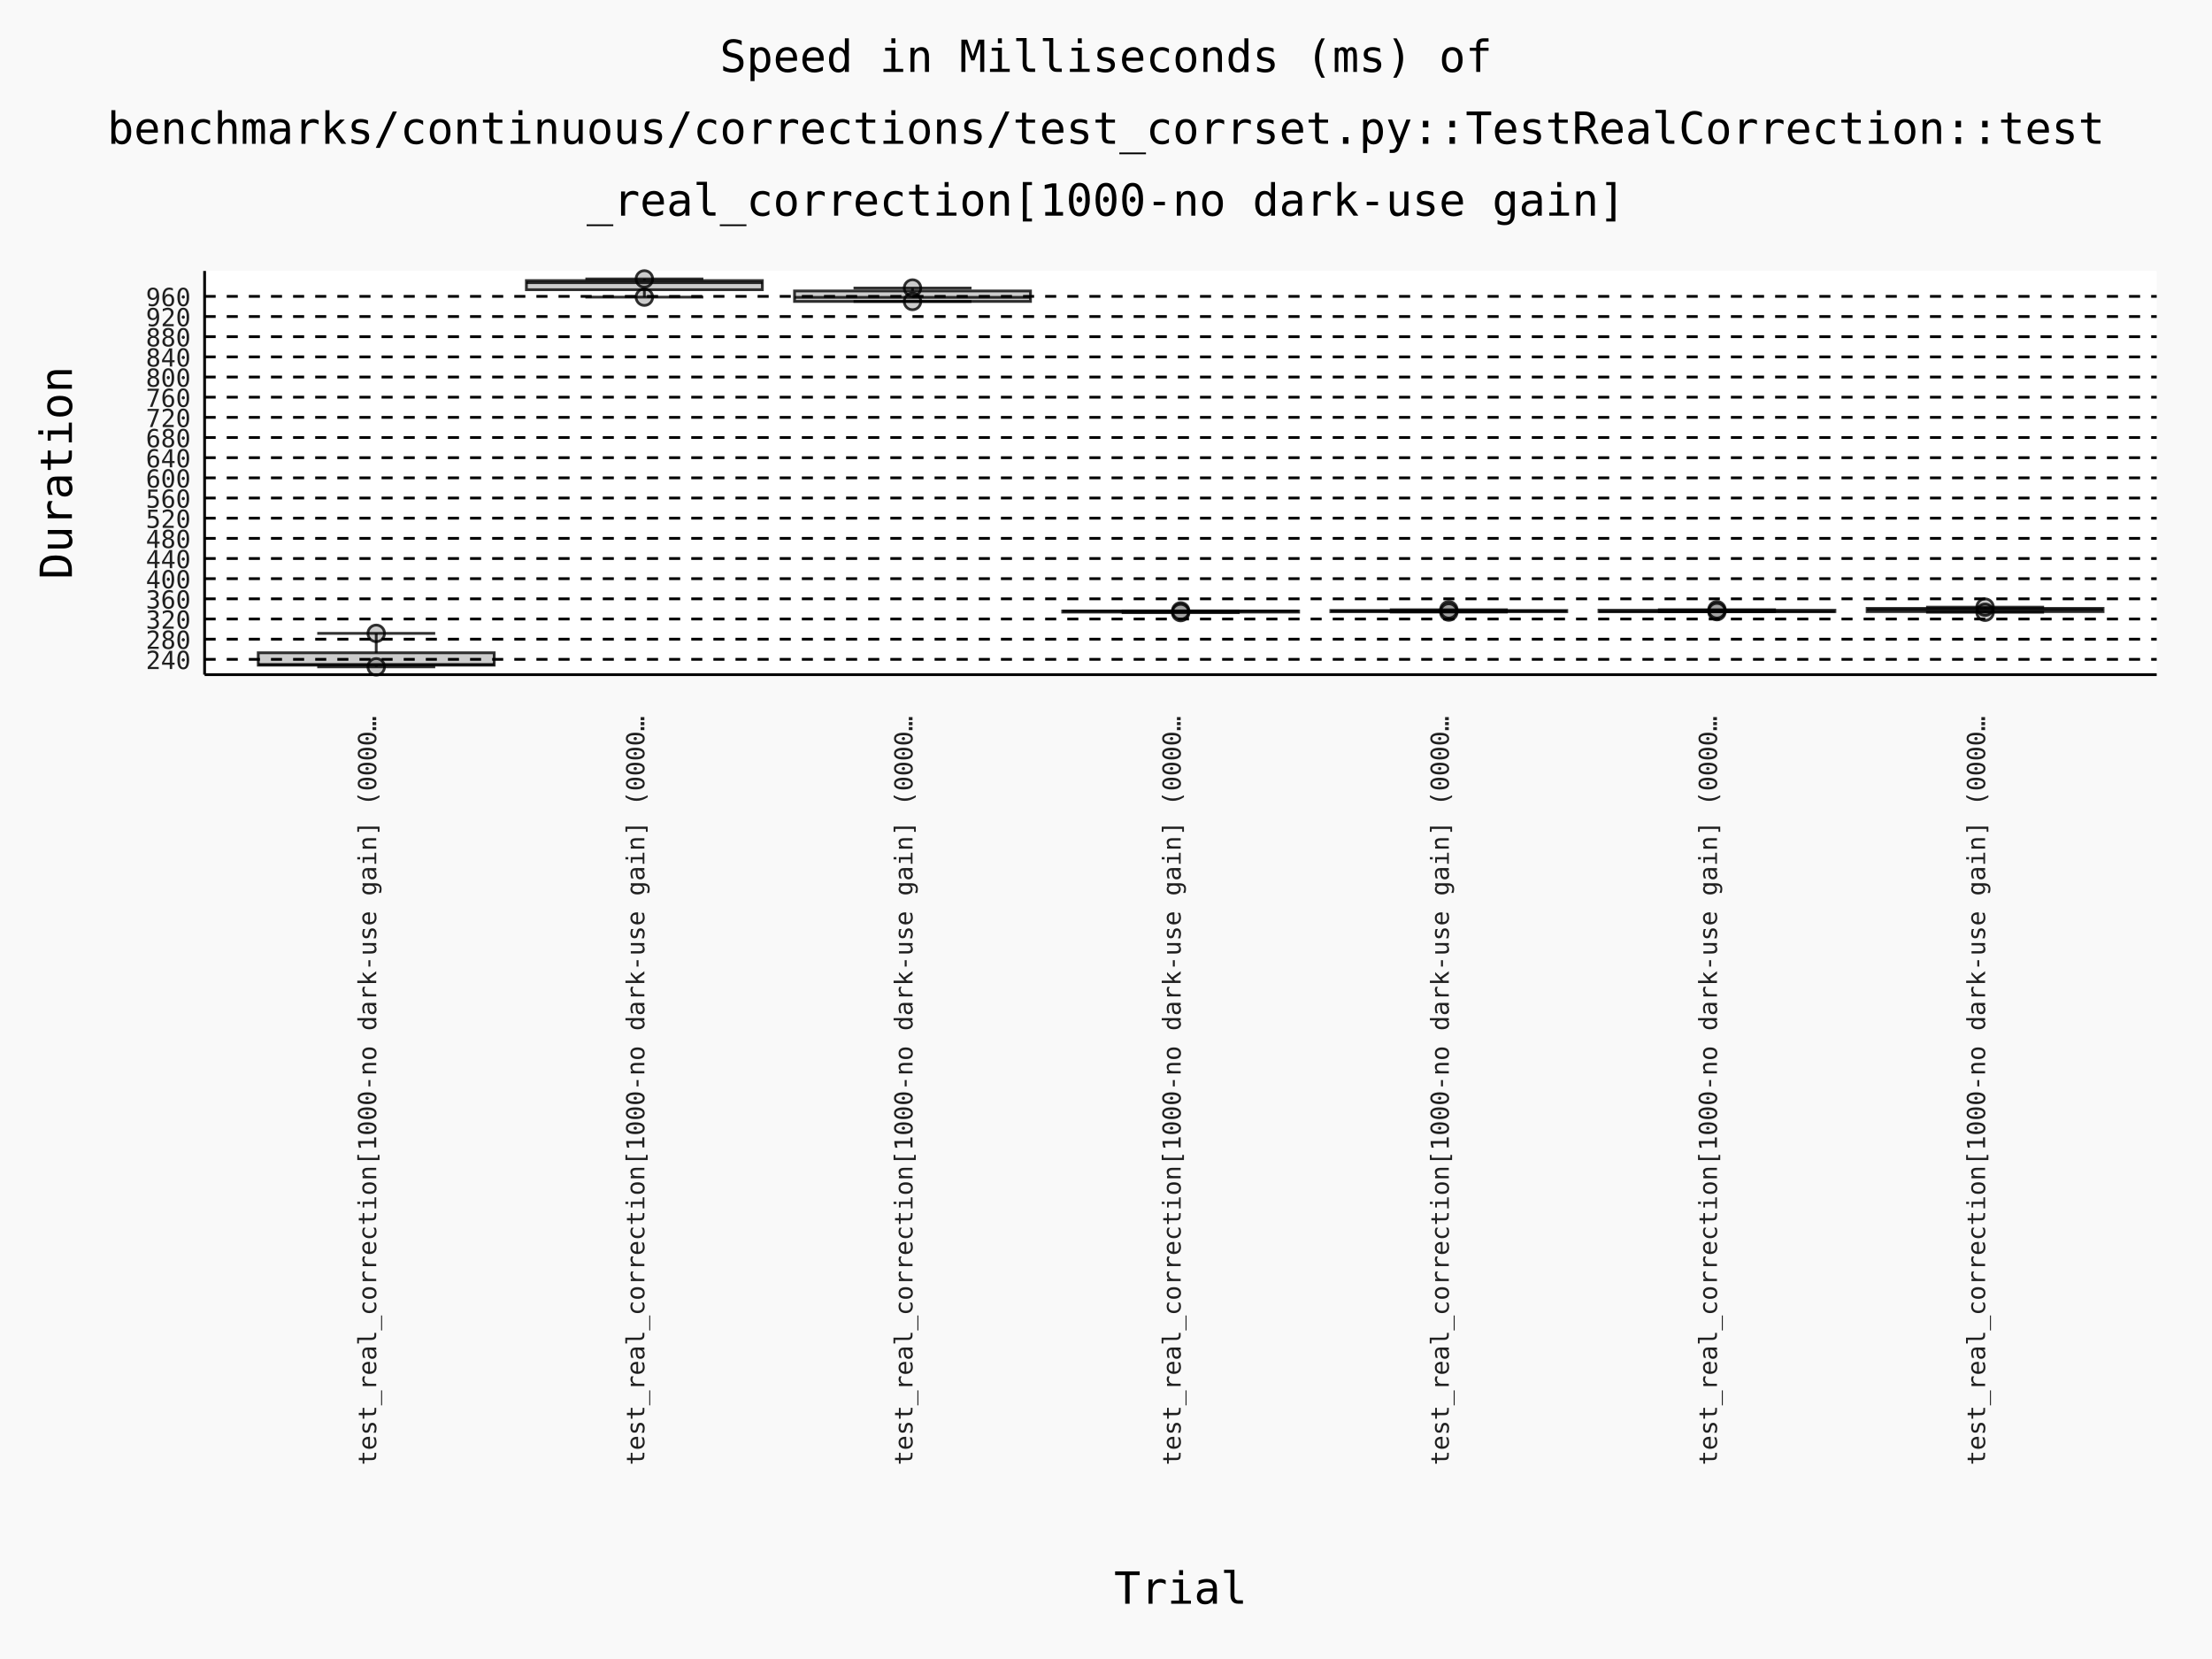
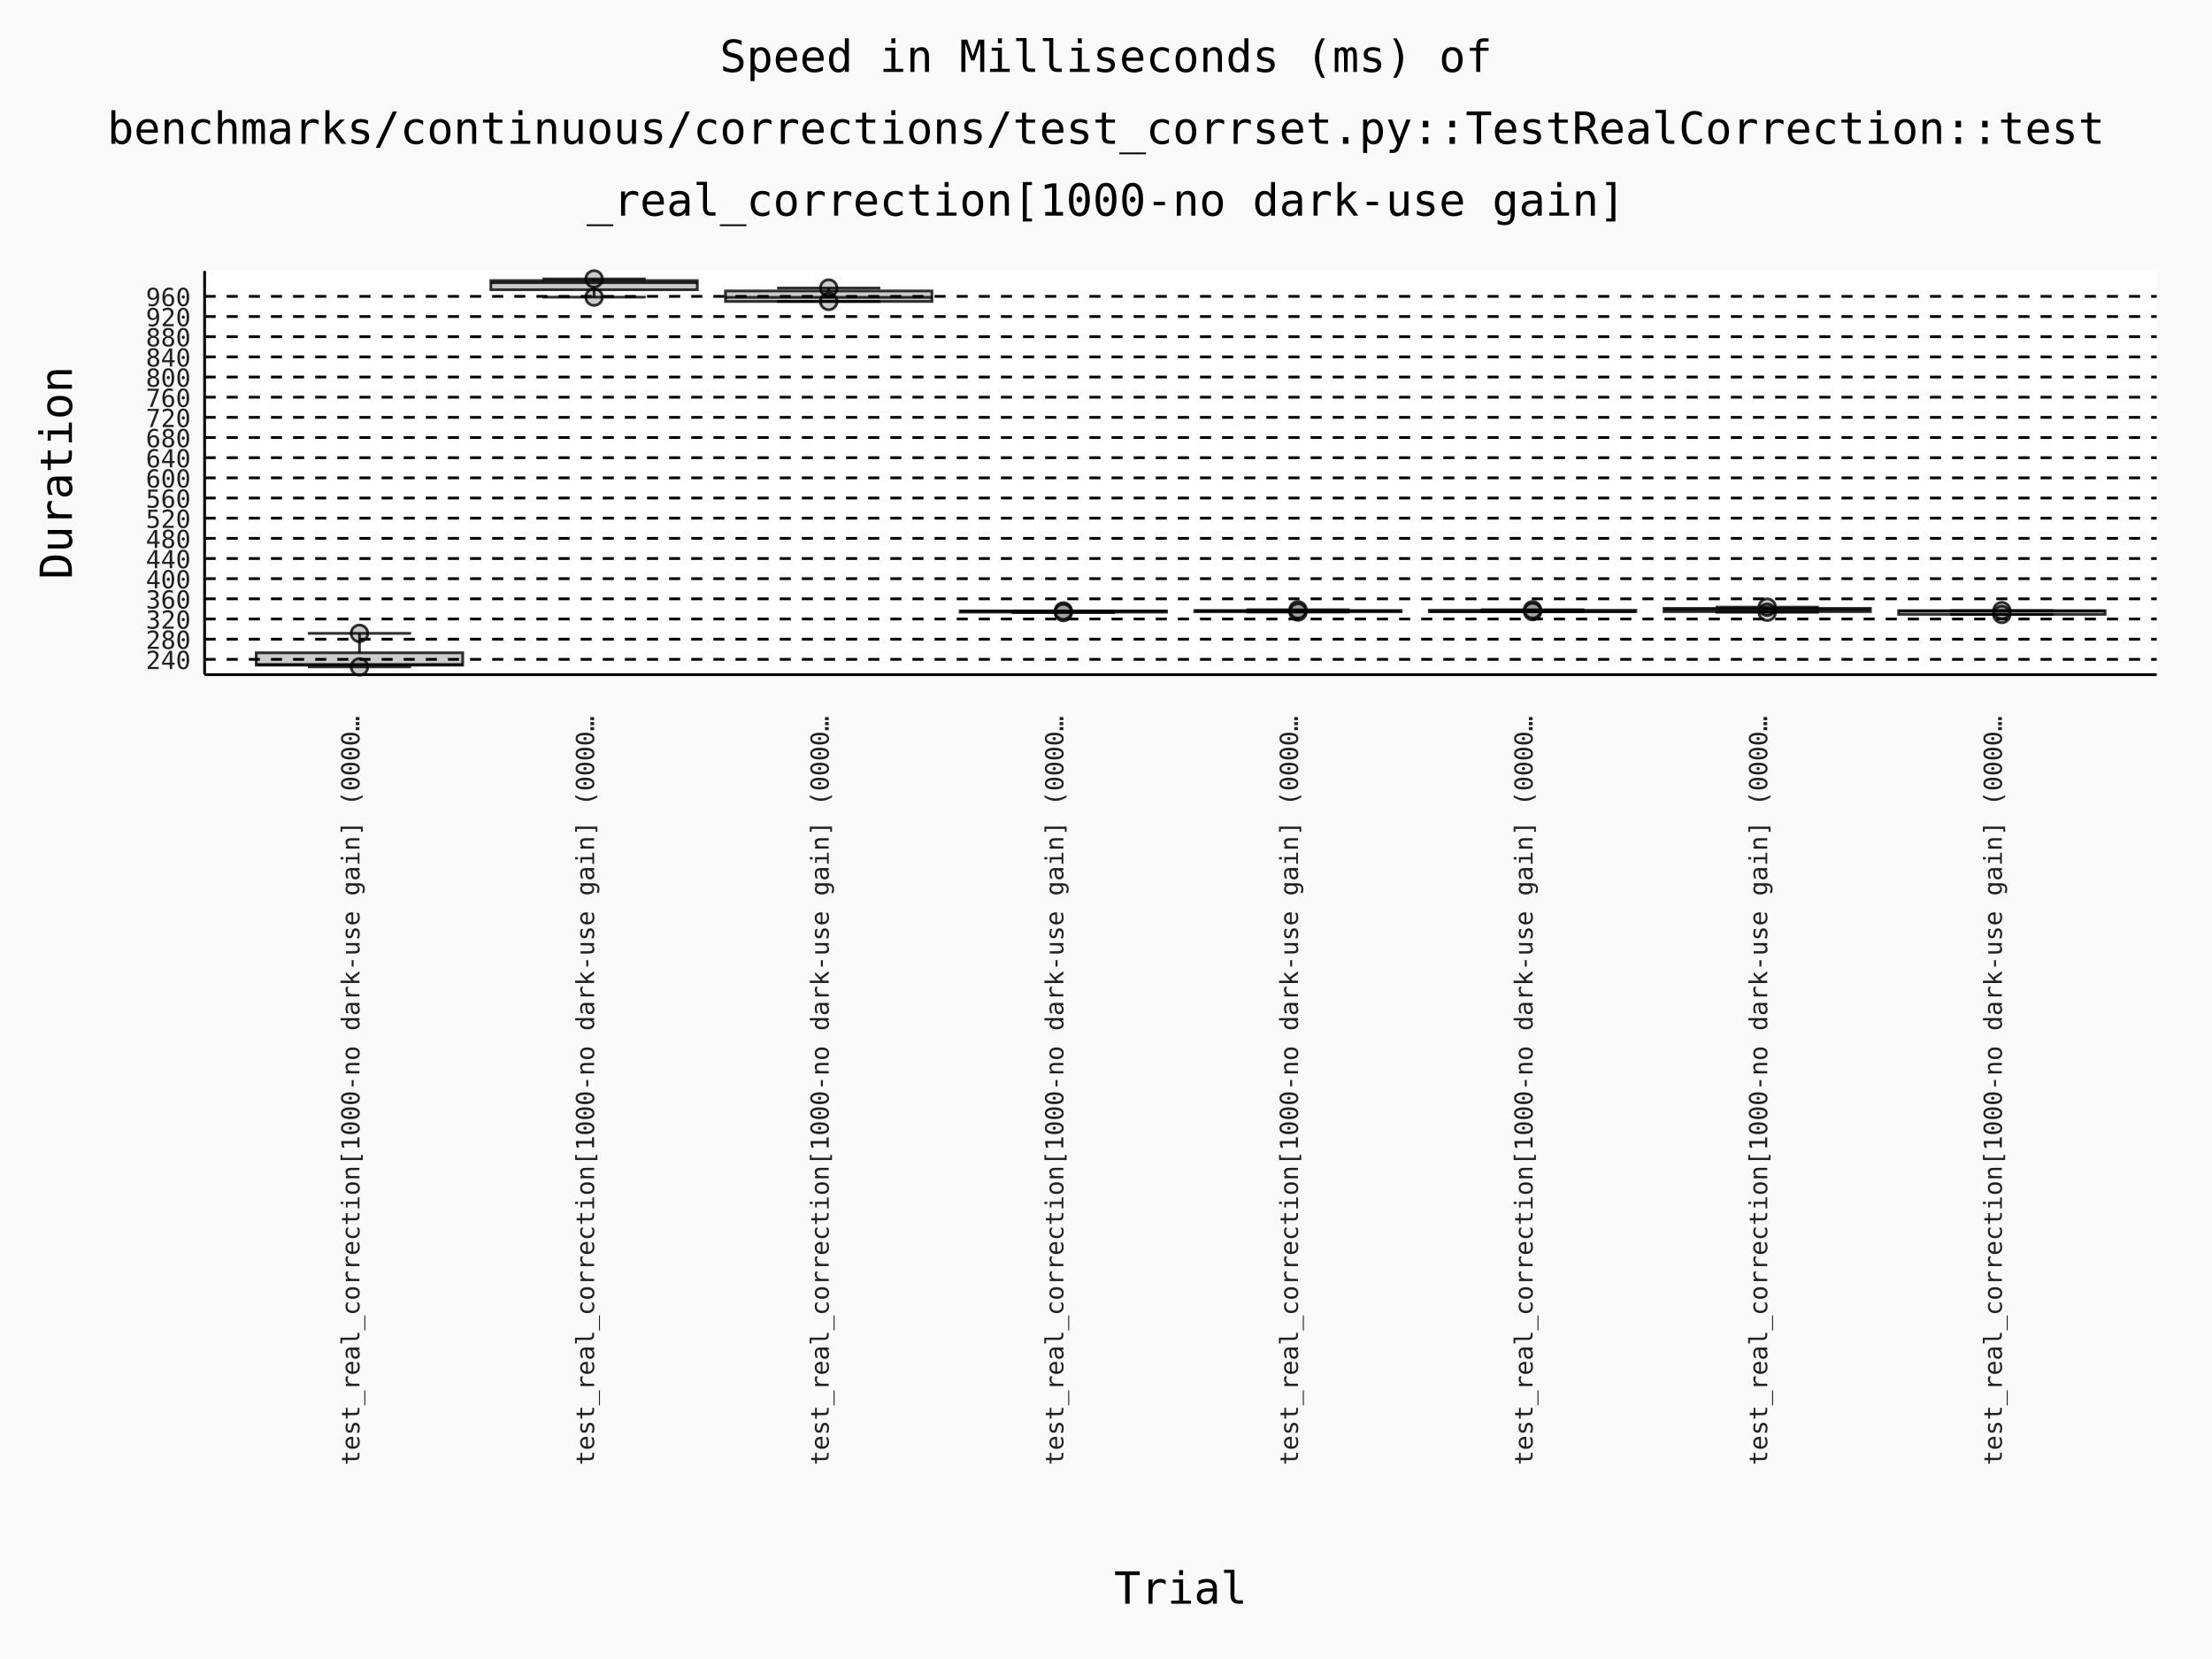
- <svg xmlns="http://www.w3.org/2000/svg" id="chart-fb00d519-f390-45f2-8cf2-9b3663d32818" class="pygal-chart" viewBox="0 0 800 600">
+ <svg xmlns="http://www.w3.org/2000/svg" id="chart-ff89cf80-b893-4026-b66a-4598e8aef46a" class="pygal-chart" viewBox="0 0 800 600">
  <defs>
-     <style type="text/css">#chart-fb00d519-f390-45f2-8cf2-9b3663d32818{-webkit-user-select:none;-webkit-font-smoothing:antialiased;font-family:Consolas,"Deja Vu Sans Mono","Bitstream Vera Sans Mono","Courier New",monospace}#chart-fb00d519-f390-45f2-8cf2-9b3663d32818 .title{font-family:Consolas,"Deja Vu Sans Mono","Bitstream Vera Sans Mono","Courier New",monospace;font-size:16px}#chart-fb00d519-f390-45f2-8cf2-9b3663d32818 .legends .legend text{font-family:Consolas,"Deja Vu Sans Mono","Bitstream Vera Sans Mono","Courier New",monospace;font-size:14px}#chart-fb00d519-f390-45f2-8cf2-9b3663d32818 .axis text{font-family:Consolas,"Deja Vu Sans Mono","Bitstream Vera Sans Mono","Courier New",monospace;font-size:10px}#chart-fb00d519-f390-45f2-8cf2-9b3663d32818 .axis text.major{font-family:Consolas,"Deja Vu Sans Mono","Bitstream Vera Sans Mono","Courier New",monospace;font-size:10px}#chart-fb00d519-f390-45f2-8cf2-9b3663d32818 .text-overlay text.value{font-family:Consolas,"Deja Vu Sans Mono","Bitstream Vera Sans Mono","Courier New",monospace;font-size:16px}#chart-fb00d519-f390-45f2-8cf2-9b3663d32818 .text-overlay text.label{font-family:Consolas,"Deja Vu Sans Mono","Bitstream Vera Sans Mono","Courier New",monospace;font-size:10px}#chart-fb00d519-f390-45f2-8cf2-9b3663d32818 .tooltip{font-family:Consolas,"Deja Vu Sans Mono","Bitstream Vera Sans Mono","Courier New",monospace;font-size:14px}#chart-fb00d519-f390-45f2-8cf2-9b3663d32818 text.no_data{font-family:Consolas,"Deja Vu Sans Mono","Bitstream Vera Sans Mono","Courier New",monospace;font-size:64px}
- #chart-fb00d519-f390-45f2-8cf2-9b3663d32818{background-color:rgba(249,249,249,1)}#chart-fb00d519-f390-45f2-8cf2-9b3663d32818 path,#chart-fb00d519-f390-45f2-8cf2-9b3663d32818 line,#chart-fb00d519-f390-45f2-8cf2-9b3663d32818 rect,#chart-fb00d519-f390-45f2-8cf2-9b3663d32818 circle{-webkit-transition:150ms;-moz-transition:150ms;transition:150ms}#chart-fb00d519-f390-45f2-8cf2-9b3663d32818 .graph &gt; .background{fill:rgba(249,249,249,1)}#chart-fb00d519-f390-45f2-8cf2-9b3663d32818 .plot &gt; .background{fill:rgba(255,255,255,1)}#chart-fb00d519-f390-45f2-8cf2-9b3663d32818 .graph{fill:rgba(0,0,0,.87)}#chart-fb00d519-f390-45f2-8cf2-9b3663d32818 text.no_data{fill:rgba(0,0,0,1)}#chart-fb00d519-f390-45f2-8cf2-9b3663d32818 .title{fill:rgba(0,0,0,1)}#chart-fb00d519-f390-45f2-8cf2-9b3663d32818 .legends .legend text{fill:rgba(0,0,0,.87)}#chart-fb00d519-f390-45f2-8cf2-9b3663d32818 .legends .legend:hover text{fill:rgba(0,0,0,1)}#chart-fb00d519-f390-45f2-8cf2-9b3663d32818 .axis .line{stroke:rgba(0,0,0,1)}#chart-fb00d519-f390-45f2-8cf2-9b3663d32818 .axis .guide.line{stroke:rgba(0,0,0,.54)}#chart-fb00d519-f390-45f2-8cf2-9b3663d32818 .axis .major.line{stroke:rgba(0,0,0,.87)}#chart-fb00d519-f390-45f2-8cf2-9b3663d32818 .axis text.major{fill:rgba(0,0,0,1)}#chart-fb00d519-f390-45f2-8cf2-9b3663d32818 .axis.y .guides:hover .guide.line,#chart-fb00d519-f390-45f2-8cf2-9b3663d32818 .line-graph .axis.x .guides:hover .guide.line,#chart-fb00d519-f390-45f2-8cf2-9b3663d32818 .stackedline-graph .axis.x .guides:hover .guide.line,#chart-fb00d519-f390-45f2-8cf2-9b3663d32818 .xy-graph .axis.x .guides:hover .guide.line{stroke:rgba(0,0,0,1)}#chart-fb00d519-f390-45f2-8cf2-9b3663d32818 .axis .guides:hover text{fill:rgba(0,0,0,1)}#chart-fb00d519-f390-45f2-8cf2-9b3663d32818 .reactive{fill-opacity:.7;stroke-opacity:.8;stroke-width:1}#chart-fb00d519-f390-45f2-8cf2-9b3663d32818 .ci{stroke:rgba(0,0,0,.87)}#chart-fb00d519-f390-45f2-8cf2-9b3663d32818 .reactive.active,#chart-fb00d519-f390-45f2-8cf2-9b3663d32818 .active .reactive{fill-opacity:.8;stroke-opacity:.9;stroke-width:4}#chart-fb00d519-f390-45f2-8cf2-9b3663d32818 .ci .reactive.active{stroke-width:1.5}#chart-fb00d519-f390-45f2-8cf2-9b3663d32818 .series text{fill:rgba(0,0,0,1)}#chart-fb00d519-f390-45f2-8cf2-9b3663d32818 .tooltip rect{fill:rgba(255,255,255,1);stroke:rgba(0,0,0,1);-webkit-transition:opacity 150ms;-moz-transition:opacity 150ms;transition:opacity 150ms}#chart-fb00d519-f390-45f2-8cf2-9b3663d32818 .tooltip .label{fill:rgba(0,0,0,.87)}#chart-fb00d519-f390-45f2-8cf2-9b3663d32818 .tooltip .label{fill:rgba(0,0,0,.87)}#chart-fb00d519-f390-45f2-8cf2-9b3663d32818 .tooltip .legend{font-size:.8em;fill:rgba(0,0,0,.54)}#chart-fb00d519-f390-45f2-8cf2-9b3663d32818 .tooltip .x_label{font-size:.6em;fill:rgba(0,0,0,1)}#chart-fb00d519-f390-45f2-8cf2-9b3663d32818 .tooltip .xlink{font-size:.5em;text-decoration:underline}#chart-fb00d519-f390-45f2-8cf2-9b3663d32818 .tooltip .value{font-size:1.5em}#chart-fb00d519-f390-45f2-8cf2-9b3663d32818 .bound{font-size:.5em}#chart-fb00d519-f390-45f2-8cf2-9b3663d32818 .max-value{font-size:.75em;fill:rgba(0,0,0,.54)}#chart-fb00d519-f390-45f2-8cf2-9b3663d32818 .map-element{fill:rgba(255,255,255,1);stroke:rgba(0,0,0,.54) !important}#chart-fb00d519-f390-45f2-8cf2-9b3663d32818 .map-element .reactive{fill-opacity:inherit;stroke-opacity:inherit}#chart-fb00d519-f390-45f2-8cf2-9b3663d32818 .color-0,#chart-fb00d519-f390-45f2-8cf2-9b3663d32818 .color-0 a:visited{stroke:#000000;fill:#000000}#chart-fb00d519-f390-45f2-8cf2-9b3663d32818 .color-1,#chart-fb00d519-f390-45f2-8cf2-9b3663d32818 .color-1 a:visited{stroke:#000000;fill:#000000}#chart-fb00d519-f390-45f2-8cf2-9b3663d32818 .color-2,#chart-fb00d519-f390-45f2-8cf2-9b3663d32818 .color-2 a:visited{stroke:#000000;fill:#000000}#chart-fb00d519-f390-45f2-8cf2-9b3663d32818 .color-3,#chart-fb00d519-f390-45f2-8cf2-9b3663d32818 .color-3 a:visited{stroke:#000000;fill:#000000}#chart-fb00d519-f390-45f2-8cf2-9b3663d32818 .color-4,#chart-fb00d519-f390-45f2-8cf2-9b3663d32818 .color-4 a:visited{stroke:#000000;fill:#000000}#chart-fb00d519-f390-45f2-8cf2-9b3663d32818 .color-5,#chart-fb00d519-f390-45f2-8cf2-9b3663d32818 .color-5 a:visited{stroke:#000000;fill:#000000}#chart-fb00d519-f390-45f2-8cf2-9b3663d32818 .color-6,#chart-fb00d519-f390-45f2-8cf2-9b3663d32818 .color-6 a:visited{stroke:#000000;fill:#000000}#chart-fb00d519-f390-45f2-8cf2-9b3663d32818 .text-overlay .color-0 text{fill:white}#chart-fb00d519-f390-45f2-8cf2-9b3663d32818 .text-overlay .color-1 text{fill:white}#chart-fb00d519-f390-45f2-8cf2-9b3663d32818 .text-overlay .color-2 text{fill:white}#chart-fb00d519-f390-45f2-8cf2-9b3663d32818 .text-overlay .color-3 text{fill:white}#chart-fb00d519-f390-45f2-8cf2-9b3663d32818 .text-overlay .color-4 text{fill:white}#chart-fb00d519-f390-45f2-8cf2-9b3663d32818 .text-overlay .color-5 text{fill:white}#chart-fb00d519-f390-45f2-8cf2-9b3663d32818 .text-overlay .color-6 text{fill:white}
- #chart-fb00d519-f390-45f2-8cf2-9b3663d32818 text.no_data{text-anchor:middle}#chart-fb00d519-f390-45f2-8cf2-9b3663d32818 .guide.line{fill:none}#chart-fb00d519-f390-45f2-8cf2-9b3663d32818 .centered{text-anchor:middle}#chart-fb00d519-f390-45f2-8cf2-9b3663d32818 .title{text-anchor:middle}#chart-fb00d519-f390-45f2-8cf2-9b3663d32818 .legends .legend text{fill-opacity:1}#chart-fb00d519-f390-45f2-8cf2-9b3663d32818 .axis.x text{text-anchor:middle}#chart-fb00d519-f390-45f2-8cf2-9b3663d32818 .axis.x:not(.web) text[transform]{text-anchor:start}#chart-fb00d519-f390-45f2-8cf2-9b3663d32818 .axis.x:not(.web) text[transform].backwards{text-anchor:end}#chart-fb00d519-f390-45f2-8cf2-9b3663d32818 .axis.y text{text-anchor:end}#chart-fb00d519-f390-45f2-8cf2-9b3663d32818 .axis.y text[transform].backwards{text-anchor:start}#chart-fb00d519-f390-45f2-8cf2-9b3663d32818 .axis.y2 text{text-anchor:start}#chart-fb00d519-f390-45f2-8cf2-9b3663d32818 .axis.y2 text[transform].backwards{text-anchor:end}#chart-fb00d519-f390-45f2-8cf2-9b3663d32818 .axis .guide.line{stroke-dasharray:4,4;stroke:black}#chart-fb00d519-f390-45f2-8cf2-9b3663d32818 .axis .major.guide.line{stroke-dasharray:6,6;stroke:black}#chart-fb00d519-f390-45f2-8cf2-9b3663d32818 .horizontal .axis.y .guide.line,#chart-fb00d519-f390-45f2-8cf2-9b3663d32818 .horizontal .axis.y2 .guide.line,#chart-fb00d519-f390-45f2-8cf2-9b3663d32818 .vertical .axis.x .guide.line{opacity:0}#chart-fb00d519-f390-45f2-8cf2-9b3663d32818 .horizontal .axis.always_show .guide.line,#chart-fb00d519-f390-45f2-8cf2-9b3663d32818 .vertical .axis.always_show .guide.line{opacity:1 !important}#chart-fb00d519-f390-45f2-8cf2-9b3663d32818 .axis.y .guides:hover .guide.line,#chart-fb00d519-f390-45f2-8cf2-9b3663d32818 .axis.y2 .guides:hover .guide.line,#chart-fb00d519-f390-45f2-8cf2-9b3663d32818 .axis.x .guides:hover .guide.line{opacity:1}#chart-fb00d519-f390-45f2-8cf2-9b3663d32818 .axis .guides:hover text{opacity:1}#chart-fb00d519-f390-45f2-8cf2-9b3663d32818 .nofill{fill:none}#chart-fb00d519-f390-45f2-8cf2-9b3663d32818 .subtle-fill{fill-opacity:.2}#chart-fb00d519-f390-45f2-8cf2-9b3663d32818 .dot{stroke-width:1px;fill-opacity:1;stroke-opacity:1}#chart-fb00d519-f390-45f2-8cf2-9b3663d32818 .dot.active{stroke-width:5px}#chart-fb00d519-f390-45f2-8cf2-9b3663d32818 .dot.negative{fill:transparent}#chart-fb00d519-f390-45f2-8cf2-9b3663d32818 text,#chart-fb00d519-f390-45f2-8cf2-9b3663d32818 tspan{stroke:none !important}#chart-fb00d519-f390-45f2-8cf2-9b3663d32818 .series text.active{opacity:1}#chart-fb00d519-f390-45f2-8cf2-9b3663d32818 .tooltip rect{fill-opacity:.95;stroke-width:.5}#chart-fb00d519-f390-45f2-8cf2-9b3663d32818 .tooltip text{fill-opacity:1}#chart-fb00d519-f390-45f2-8cf2-9b3663d32818 .showable{visibility:hidden}#chart-fb00d519-f390-45f2-8cf2-9b3663d32818 .showable.shown{visibility:visible}#chart-fb00d519-f390-45f2-8cf2-9b3663d32818 .gauge-background{fill:rgba(229,229,229,1);stroke:none}#chart-fb00d519-f390-45f2-8cf2-9b3663d32818 .bg-lines{stroke:rgba(249,249,249,1);stroke-width:2px}
+     <style type="text/css">#chart-ff89cf80-b893-4026-b66a-4598e8aef46a{-webkit-user-select:none;-webkit-font-smoothing:antialiased;font-family:Consolas,"Deja Vu Sans Mono","Bitstream Vera Sans Mono","Courier New",monospace}#chart-ff89cf80-b893-4026-b66a-4598e8aef46a .title{font-family:Consolas,"Deja Vu Sans Mono","Bitstream Vera Sans Mono","Courier New",monospace;font-size:16px}#chart-ff89cf80-b893-4026-b66a-4598e8aef46a .legends .legend text{font-family:Consolas,"Deja Vu Sans Mono","Bitstream Vera Sans Mono","Courier New",monospace;font-size:14px}#chart-ff89cf80-b893-4026-b66a-4598e8aef46a .axis text{font-family:Consolas,"Deja Vu Sans Mono","Bitstream Vera Sans Mono","Courier New",monospace;font-size:10px}#chart-ff89cf80-b893-4026-b66a-4598e8aef46a .axis text.major{font-family:Consolas,"Deja Vu Sans Mono","Bitstream Vera Sans Mono","Courier New",monospace;font-size:10px}#chart-ff89cf80-b893-4026-b66a-4598e8aef46a .text-overlay text.value{font-family:Consolas,"Deja Vu Sans Mono","Bitstream Vera Sans Mono","Courier New",monospace;font-size:16px}#chart-ff89cf80-b893-4026-b66a-4598e8aef46a .text-overlay text.label{font-family:Consolas,"Deja Vu Sans Mono","Bitstream Vera Sans Mono","Courier New",monospace;font-size:10px}#chart-ff89cf80-b893-4026-b66a-4598e8aef46a .tooltip{font-family:Consolas,"Deja Vu Sans Mono","Bitstream Vera Sans Mono","Courier New",monospace;font-size:14px}#chart-ff89cf80-b893-4026-b66a-4598e8aef46a text.no_data{font-family:Consolas,"Deja Vu Sans Mono","Bitstream Vera Sans Mono","Courier New",monospace;font-size:64px}
+ #chart-ff89cf80-b893-4026-b66a-4598e8aef46a{background-color:rgba(249,249,249,1)}#chart-ff89cf80-b893-4026-b66a-4598e8aef46a path,#chart-ff89cf80-b893-4026-b66a-4598e8aef46a line,#chart-ff89cf80-b893-4026-b66a-4598e8aef46a rect,#chart-ff89cf80-b893-4026-b66a-4598e8aef46a circle{-webkit-transition:150ms;-moz-transition:150ms;transition:150ms}#chart-ff89cf80-b893-4026-b66a-4598e8aef46a .graph &gt; .background{fill:rgba(249,249,249,1)}#chart-ff89cf80-b893-4026-b66a-4598e8aef46a .plot &gt; .background{fill:rgba(255,255,255,1)}#chart-ff89cf80-b893-4026-b66a-4598e8aef46a .graph{fill:rgba(0,0,0,.87)}#chart-ff89cf80-b893-4026-b66a-4598e8aef46a text.no_data{fill:rgba(0,0,0,1)}#chart-ff89cf80-b893-4026-b66a-4598e8aef46a .title{fill:rgba(0,0,0,1)}#chart-ff89cf80-b893-4026-b66a-4598e8aef46a .legends .legend text{fill:rgba(0,0,0,.87)}#chart-ff89cf80-b893-4026-b66a-4598e8aef46a .legends .legend:hover text{fill:rgba(0,0,0,1)}#chart-ff89cf80-b893-4026-b66a-4598e8aef46a .axis .line{stroke:rgba(0,0,0,1)}#chart-ff89cf80-b893-4026-b66a-4598e8aef46a .axis .guide.line{stroke:rgba(0,0,0,.54)}#chart-ff89cf80-b893-4026-b66a-4598e8aef46a .axis .major.line{stroke:rgba(0,0,0,.87)}#chart-ff89cf80-b893-4026-b66a-4598e8aef46a .axis text.major{fill:rgba(0,0,0,1)}#chart-ff89cf80-b893-4026-b66a-4598e8aef46a .axis.y .guides:hover .guide.line,#chart-ff89cf80-b893-4026-b66a-4598e8aef46a .line-graph .axis.x .guides:hover .guide.line,#chart-ff89cf80-b893-4026-b66a-4598e8aef46a .stackedline-graph .axis.x .guides:hover .guide.line,#chart-ff89cf80-b893-4026-b66a-4598e8aef46a .xy-graph .axis.x .guides:hover .guide.line{stroke:rgba(0,0,0,1)}#chart-ff89cf80-b893-4026-b66a-4598e8aef46a .axis .guides:hover text{fill:rgba(0,0,0,1)}#chart-ff89cf80-b893-4026-b66a-4598e8aef46a .reactive{fill-opacity:.7;stroke-opacity:.8;stroke-width:1}#chart-ff89cf80-b893-4026-b66a-4598e8aef46a .ci{stroke:rgba(0,0,0,.87)}#chart-ff89cf80-b893-4026-b66a-4598e8aef46a .reactive.active,#chart-ff89cf80-b893-4026-b66a-4598e8aef46a .active .reactive{fill-opacity:.8;stroke-opacity:.9;stroke-width:4}#chart-ff89cf80-b893-4026-b66a-4598e8aef46a .ci .reactive.active{stroke-width:1.5}#chart-ff89cf80-b893-4026-b66a-4598e8aef46a .series text{fill:rgba(0,0,0,1)}#chart-ff89cf80-b893-4026-b66a-4598e8aef46a .tooltip rect{fill:rgba(255,255,255,1);stroke:rgba(0,0,0,1);-webkit-transition:opacity 150ms;-moz-transition:opacity 150ms;transition:opacity 150ms}#chart-ff89cf80-b893-4026-b66a-4598e8aef46a .tooltip .label{fill:rgba(0,0,0,.87)}#chart-ff89cf80-b893-4026-b66a-4598e8aef46a .tooltip .label{fill:rgba(0,0,0,.87)}#chart-ff89cf80-b893-4026-b66a-4598e8aef46a .tooltip .legend{font-size:.8em;fill:rgba(0,0,0,.54)}#chart-ff89cf80-b893-4026-b66a-4598e8aef46a .tooltip .x_label{font-size:.6em;fill:rgba(0,0,0,1)}#chart-ff89cf80-b893-4026-b66a-4598e8aef46a .tooltip .xlink{font-size:.5em;text-decoration:underline}#chart-ff89cf80-b893-4026-b66a-4598e8aef46a .tooltip .value{font-size:1.5em}#chart-ff89cf80-b893-4026-b66a-4598e8aef46a .bound{font-size:.5em}#chart-ff89cf80-b893-4026-b66a-4598e8aef46a .max-value{font-size:.75em;fill:rgba(0,0,0,.54)}#chart-ff89cf80-b893-4026-b66a-4598e8aef46a .map-element{fill:rgba(255,255,255,1);stroke:rgba(0,0,0,.54) !important}#chart-ff89cf80-b893-4026-b66a-4598e8aef46a .map-element .reactive{fill-opacity:inherit;stroke-opacity:inherit}#chart-ff89cf80-b893-4026-b66a-4598e8aef46a .color-0,#chart-ff89cf80-b893-4026-b66a-4598e8aef46a .color-0 a:visited{stroke:#000000;fill:#000000}#chart-ff89cf80-b893-4026-b66a-4598e8aef46a .color-1,#chart-ff89cf80-b893-4026-b66a-4598e8aef46a .color-1 a:visited{stroke:#000000;fill:#000000}#chart-ff89cf80-b893-4026-b66a-4598e8aef46a .color-2,#chart-ff89cf80-b893-4026-b66a-4598e8aef46a .color-2 a:visited{stroke:#000000;fill:#000000}#chart-ff89cf80-b893-4026-b66a-4598e8aef46a .color-3,#chart-ff89cf80-b893-4026-b66a-4598e8aef46a .color-3 a:visited{stroke:#000000;fill:#000000}#chart-ff89cf80-b893-4026-b66a-4598e8aef46a .color-4,#chart-ff89cf80-b893-4026-b66a-4598e8aef46a .color-4 a:visited{stroke:#000000;fill:#000000}#chart-ff89cf80-b893-4026-b66a-4598e8aef46a .color-5,#chart-ff89cf80-b893-4026-b66a-4598e8aef46a .color-5 a:visited{stroke:#000000;fill:#000000}#chart-ff89cf80-b893-4026-b66a-4598e8aef46a .color-6,#chart-ff89cf80-b893-4026-b66a-4598e8aef46a .color-6 a:visited{stroke:#000000;fill:#000000}#chart-ff89cf80-b893-4026-b66a-4598e8aef46a .color-7,#chart-ff89cf80-b893-4026-b66a-4598e8aef46a .color-7 a:visited{stroke:#000000;fill:#000000}#chart-ff89cf80-b893-4026-b66a-4598e8aef46a .text-overlay .color-0 text{fill:white}#chart-ff89cf80-b893-4026-b66a-4598e8aef46a .text-overlay .color-1 text{fill:white}#chart-ff89cf80-b893-4026-b66a-4598e8aef46a .text-overlay .color-2 text{fill:white}#chart-ff89cf80-b893-4026-b66a-4598e8aef46a .text-overlay .color-3 text{fill:white}#chart-ff89cf80-b893-4026-b66a-4598e8aef46a .text-overlay .color-4 text{fill:white}#chart-ff89cf80-b893-4026-b66a-4598e8aef46a .text-overlay .color-5 text{fill:white}#chart-ff89cf80-b893-4026-b66a-4598e8aef46a .text-overlay .color-6 text{fill:white}#chart-ff89cf80-b893-4026-b66a-4598e8aef46a .text-overlay .color-7 text{fill:white}
+ #chart-ff89cf80-b893-4026-b66a-4598e8aef46a text.no_data{text-anchor:middle}#chart-ff89cf80-b893-4026-b66a-4598e8aef46a .guide.line{fill:none}#chart-ff89cf80-b893-4026-b66a-4598e8aef46a .centered{text-anchor:middle}#chart-ff89cf80-b893-4026-b66a-4598e8aef46a .title{text-anchor:middle}#chart-ff89cf80-b893-4026-b66a-4598e8aef46a .legends .legend text{fill-opacity:1}#chart-ff89cf80-b893-4026-b66a-4598e8aef46a .axis.x text{text-anchor:middle}#chart-ff89cf80-b893-4026-b66a-4598e8aef46a .axis.x:not(.web) text[transform]{text-anchor:start}#chart-ff89cf80-b893-4026-b66a-4598e8aef46a .axis.x:not(.web) text[transform].backwards{text-anchor:end}#chart-ff89cf80-b893-4026-b66a-4598e8aef46a .axis.y text{text-anchor:end}#chart-ff89cf80-b893-4026-b66a-4598e8aef46a .axis.y text[transform].backwards{text-anchor:start}#chart-ff89cf80-b893-4026-b66a-4598e8aef46a .axis.y2 text{text-anchor:start}#chart-ff89cf80-b893-4026-b66a-4598e8aef46a .axis.y2 text[transform].backwards{text-anchor:end}#chart-ff89cf80-b893-4026-b66a-4598e8aef46a .axis .guide.line{stroke-dasharray:4,4;stroke:black}#chart-ff89cf80-b893-4026-b66a-4598e8aef46a .axis .major.guide.line{stroke-dasharray:6,6;stroke:black}#chart-ff89cf80-b893-4026-b66a-4598e8aef46a .horizontal .axis.y .guide.line,#chart-ff89cf80-b893-4026-b66a-4598e8aef46a .horizontal .axis.y2 .guide.line,#chart-ff89cf80-b893-4026-b66a-4598e8aef46a .vertical .axis.x .guide.line{opacity:0}#chart-ff89cf80-b893-4026-b66a-4598e8aef46a .horizontal .axis.always_show .guide.line,#chart-ff89cf80-b893-4026-b66a-4598e8aef46a .vertical .axis.always_show .guide.line{opacity:1 !important}#chart-ff89cf80-b893-4026-b66a-4598e8aef46a .axis.y .guides:hover .guide.line,#chart-ff89cf80-b893-4026-b66a-4598e8aef46a .axis.y2 .guides:hover .guide.line,#chart-ff89cf80-b893-4026-b66a-4598e8aef46a .axis.x .guides:hover .guide.line{opacity:1}#chart-ff89cf80-b893-4026-b66a-4598e8aef46a .axis .guides:hover text{opacity:1}#chart-ff89cf80-b893-4026-b66a-4598e8aef46a .nofill{fill:none}#chart-ff89cf80-b893-4026-b66a-4598e8aef46a .subtle-fill{fill-opacity:.2}#chart-ff89cf80-b893-4026-b66a-4598e8aef46a .dot{stroke-width:1px;fill-opacity:1;stroke-opacity:1}#chart-ff89cf80-b893-4026-b66a-4598e8aef46a .dot.active{stroke-width:5px}#chart-ff89cf80-b893-4026-b66a-4598e8aef46a .dot.negative{fill:transparent}#chart-ff89cf80-b893-4026-b66a-4598e8aef46a text,#chart-ff89cf80-b893-4026-b66a-4598e8aef46a tspan{stroke:none !important}#chart-ff89cf80-b893-4026-b66a-4598e8aef46a .series text.active{opacity:1}#chart-ff89cf80-b893-4026-b66a-4598e8aef46a .tooltip rect{fill-opacity:.95;stroke-width:.5}#chart-ff89cf80-b893-4026-b66a-4598e8aef46a .tooltip text{fill-opacity:1}#chart-ff89cf80-b893-4026-b66a-4598e8aef46a .showable{visibility:hidden}#chart-ff89cf80-b893-4026-b66a-4598e8aef46a .showable.shown{visibility:visible}#chart-ff89cf80-b893-4026-b66a-4598e8aef46a .gauge-background{fill:rgba(229,229,229,1);stroke:none}#chart-ff89cf80-b893-4026-b66a-4598e8aef46a .bg-lines{stroke:rgba(249,249,249,1);stroke-width:2px}
.tooltip .value{font-size:1em !important}.axis text{font-size:9px !important}</style>
  </defs>
  <g class="graph custombox-graph vertical">
    <rect x="0" y="0" width="800" height="600" class="background" />
    <g transform="translate(74, 98)" class="plot">
      <rect x="0" y="0" width="706.0" height="146.0" class="background" />
      <g class="axis y always_show">
        <path d="M0 146 h706" class="line" />
        <g class="guides">
          <path d="M0 140.458 h706" class="guide line" />
          <text x="-5" y="143.958" class="">240</text>
        </g>
        <g class="guides">
          <path d="M0 133.165 h706" class="guide line" />
          <text x="-5" y="136.665" class="">280</text>
        </g>
        <g class="guides">
          <path d="M0 125.872 h706" class="guide line" />
          <text x="-5" y="129.372" class="">320</text>
        </g>
        <g class="guides">
          <path d="M0 118.579 h706" class="guide line" />
          <text x="-5" y="122.079" class="">360</text>
        </g>
        <g class="guides">
          <path d="M0 111.287 h706" class="guide line" />
          <text x="-5" y="114.787" class="">400</text>
        </g>
        <g class="guides">
          <path d="M0 103.994 h706" class="guide line" />
          <text x="-5" y="107.494" class="">440</text>
        </g>
        <g class="guides">
          <path d="M0 96.701 h706" class="guide line" />
          <text x="-5" y="100.201" class="">480</text>
        </g>
        <g class="guides">
          <path d="M0 89.409 h706" class="guide line" />
          <text x="-5" y="92.909" class="">520</text>
        </g>
        <g class="guides">
          <path d="M0 82.116 h706" class="guide line" />
          <text x="-5" y="85.616" class="">560</text>
        </g>
        <g class="guides">
          <path d="M0 74.823 h706" class="guide line" />
          <text x="-5" y="78.323" class="">600</text>
        </g>
        <g class="guides">
          <path d="M0 67.53 h706" class="guide line" />
          <text x="-5" y="71.03" class="">640</text>
        </g>
        <g class="guides">
          <path d="M0 60.238 h706" class="guide line" />
          <text x="-5" y="63.738" class="">680</text>
        </g>
        <g class="guides">
          <path d="M0 52.945 h706" class="guide line" />
          <text x="-5" y="56.445" class="">720</text>
        </g>
        <g class="guides">
          <path d="M0 45.652 h706" class="guide line" />
          <text x="-5" y="49.152" class="">760</text>
        </g>
        <g class="guides">
          <path d="M0 38.36 h706" class="guide line" />
          <text x="-5" y="41.86" class="">800</text>
        </g>
        <g class="guides">
          <path d="M0 31.067 h706" class="guide line" />
          <text x="-5" y="34.567" class="">840</text>
        </g>
        <g class="guides">
          <path d="M0 23.774 h706" class="guide line" />
          <text x="-5" y="27.274" class="">880</text>
        </g>
        <g class="guides">
          <path d="M0 16.482 h706" class="guide line" />
          <text x="-5" y="19.982" class="">920</text>
        </g>
        <g class="guides">
          <path d="M0 9.189 h706" class="guide line" />
          <text x="-5" y="12.689" class="">960</text>
        </g>
      </g>
      <g class="axis x">
        <path d="M0 0 v146" class="line" />
        <g class="guides">
-           <path d="M62.066 0 v146" class="guide line" />
-           <text x="62.066" y="161.0" class="backwards" transform="rotate(270 62.06593 161)">test_real_correction[1000-no dark-use gain] (0000…</text>
-         </g>
-         <g class="guides">
-           <path d="M159.044 0 v146" class="guide line" />
-           <text x="159.044" y="161.0" class="backwards" transform="rotate(270 159.044 161)">test_real_correction[1000-no dark-use gain] (0000…</text>
-         </g>
-         <g class="guides">
-           <path d="M256.022 0 v146" class="guide line" />
-           <text x="256.022" y="161.0" class="backwards" transform="rotate(270 256.022 161)">test_real_correction[1000-no dark-use gain] (0000…</text>
-         </g>
-         <g class="guides">
-           <path d="M353 0 v146" class="guide line" />
-           <text x="353.0" y="161.0" class="backwards" transform="rotate(270 353 161)">test_real_correction[1000-no dark-use gain] (0000…</text>
-         </g>
-         <g class="guides">
-           <path d="M449.978 0 v146" class="guide line" />
-           <text x="449.978" y="161.0" class="backwards" transform="rotate(270 449.978 161)">test_real_correction[1000-no dark-use gain] (0000…</text>
-         </g>
-         <g class="guides">
-           <path d="M546.956 0 v146" class="guide line" />
-           <text x="546.956" y="161.0" class="backwards" transform="rotate(270 546.956 161)">test_real_correction[1000-no dark-use gain] (0000…</text>
-         </g>
-         <g class="guides">
-           <path d="M643.934 0 v146" class="guide line" />
-           <text x="643.934" y="161.0" class="backwards" transform="rotate(270 643.9341 161)">test_real_correction[1000-no dark-use gain] (0000…</text>
+           <path d="M56.005 0 v146" class="guide line" />
+           <text x="56.005" y="161.0" class="backwards" transform="rotate(270 56.00481 161)">test_real_correction[1000-no dark-use gain] (0000…</text>
+         </g>
+         <g class="guides">
+           <path d="M140.861 0 v146" class="guide line" />
+           <text x="140.861" y="161.0" class="backwards" transform="rotate(270 140.8606 161)">test_real_correction[1000-no dark-use gain] (0000…</text>
+         </g>
+         <g class="guides">
+           <path d="M225.716 0 v146" class="guide line" />
+           <text x="225.716" y="161.0" class="backwards" transform="rotate(270 225.7163 161)">test_real_correction[1000-no dark-use gain] (0000…</text>
+         </g>
+         <g class="guides">
+           <path d="M310.572 0 v146" class="guide line" />
+           <text x="310.572" y="161.0" class="backwards" transform="rotate(270 310.5721 161)">test_real_correction[1000-no dark-use gain] (0000…</text>
+         </g>
+         <g class="guides">
+           <path d="M395.428 0 v146" class="guide line" />
+           <text x="395.428" y="161.0" class="backwards" transform="rotate(270 395.4279 161)">test_real_correction[1000-no dark-use gain] (0000…</text>
+         </g>
+         <g class="guides">
+           <path d="M480.284 0 v146" class="guide line" />
+           <text x="480.284" y="161.0" class="backwards" transform="rotate(270 480.2837 161)">test_real_correction[1000-no dark-use gain] (0000…</text>
+         </g>
+         <g class="guides">
+           <path d="M565.139 0 v146" class="guide line" />
+           <text x="565.139" y="161.0" class="backwards" transform="rotate(270 565.1394 161)">test_real_correction[1000-no dark-use gain] (0000…</text>
+         </g>
+         <g class="guides">
+           <path d="M649.995 0 v146" class="guide line" />
+           <text x="649.995" y="161.0" class="backwards" transform="rotate(270 649.9952 161)">test_real_correction[1000-no dark-use gain] (0000…</text>
        </g>
      </g>
      <g class="series serie-0 color-0">
        <g class="boxes">
          <g class="box">
-             <path stroke-width="3" d="M40.731 143.181 L83.401 143.181" class="reactive tooltip-trigger" />
-             <path stroke-width="3" d="M19.396 142.321 L104.736 142.321" class="reactive tooltip-trigger" />
-             <path stroke-width="3" d="M40.731 131.062 L83.401 131.062" class="reactive tooltip-trigger" />
-             <path stroke-width="2" d="M62.066 143.181 L62.066 142.564" class="reactive tooltip-trigger" />
-             <path stroke-width="2" d="M62.066 131.062 L62.066 138.083" class="reactive tooltip-trigger" />
-             <rect x="19.396" y="138.083" height="4.481" width="85.341" class="subtle-fill reactive tooltip-trigger" />
-             <circle cx="62.066" cy="143.181" r="3" class="subtle-fill reactive tooltip-trigger" />
-             <circle cx="62.066" cy="131.062" r="3" class="subtle-fill reactive tooltip-trigger" />
+             <path stroke-width="3" d="M37.337 143.181 L74.673 143.181" class="reactive tooltip-trigger" />
+             <path stroke-width="3" d="M18.668 142.321 L93.341 142.321" class="reactive tooltip-trigger" />
+             <path stroke-width="3" d="M37.337 131.062 L74.673 131.062" class="reactive tooltip-trigger" />
+             <path stroke-width="2" d="M56.005 143.181 L56.005 142.564" class="reactive tooltip-trigger" />
+             <path stroke-width="2" d="M56.005 131.062 L56.005 138.083" class="reactive tooltip-trigger" />
+             <rect x="18.668" y="138.083" height="4.481" width="74.673" class="subtle-fill reactive tooltip-trigger" />
+             <circle cx="56.005" cy="143.181" r="3" class="subtle-fill reactive tooltip-trigger" />
+             <circle cx="56.005" cy="131.062" r="3" class="subtle-fill reactive tooltip-trigger" />
          </g>
        </g>
      </g>
      <g class="series serie-1 color-1">
        <g class="boxes">
          <g class="box">
-             <path stroke-width="3" d="M137.709 9.462 L180.379 9.462" class="reactive tooltip-trigger" />
-             <path stroke-width="3" d="M116.374 4.235 L201.714 4.235" class="reactive tooltip-trigger" />
-             <path stroke-width="3" d="M137.709 2.884 L180.379 2.884" class="reactive tooltip-trigger" />
-             <path stroke-width="2" d="M159.044 9.462 L159.044 6.778" class="reactive tooltip-trigger" />
-             <path stroke-width="2" d="M159.044 2.884 L159.044 3.476" class="reactive tooltip-trigger" />
-             <rect x="116.374" y="3.476" height="3.301" width="85.341" class="subtle-fill reactive tooltip-trigger" />
-             <circle cx="159.044" cy="9.462" r="3" class="subtle-fill reactive tooltip-trigger" />
-             <circle cx="159.044" cy="2.884" r="3" class="subtle-fill reactive tooltip-trigger" />
+             <path stroke-width="3" d="M122.192 9.462 L159.529 9.462" class="reactive tooltip-trigger" />
+             <path stroke-width="3" d="M103.524 4.235 L178.197 4.235" class="reactive tooltip-trigger" />
+             <path stroke-width="3" d="M122.192 2.884 L159.529 2.884" class="reactive tooltip-trigger" />
+             <path stroke-width="2" d="M140.861 9.462 L140.861 6.778" class="reactive tooltip-trigger" />
+             <path stroke-width="2" d="M140.861 2.884 L140.861 3.476" class="reactive tooltip-trigger" />
+             <rect x="103.524" y="3.476" height="3.301" width="74.673" class="subtle-fill reactive tooltip-trigger" />
+             <circle cx="140.861" cy="9.462" r="3" class="subtle-fill reactive tooltip-trigger" />
+             <circle cx="140.861" cy="2.884" r="3" class="subtle-fill reactive tooltip-trigger" />
          </g>
        </g>
      </g>
      <g class="series serie-2 color-2">
        <g class="boxes">
          <g class="box">
-             <path stroke-width="3" d="M234.687 11.024 L277.357 11.024" class="reactive tooltip-trigger" />
-             <path stroke-width="3" d="M213.352 9.548 L298.692 9.548" class="reactive tooltip-trigger" />
-             <path stroke-width="3" d="M234.687 6.175 L277.357 6.175" class="reactive tooltip-trigger" />
-             <path stroke-width="2" d="M256.022 11.024 L256.022 11.02" class="reactive tooltip-trigger" />
-             <path stroke-width="2" d="M256.022 6.175 L256.022 7.233" class="reactive tooltip-trigger" />
-             <rect x="213.352" y="7.233" height="3.787" width="85.341" class="subtle-fill reactive tooltip-trigger" />
-             <circle cx="256.022" cy="11.024" r="3" class="subtle-fill reactive tooltip-trigger" />
-             <circle cx="256.022" cy="6.175" r="3" class="subtle-fill reactive tooltip-trigger" />
+             <path stroke-width="3" d="M207.048 11.024 L244.385 11.024" class="reactive tooltip-trigger" />
+             <path stroke-width="3" d="M188.38 9.548 L263.053 9.548" class="reactive tooltip-trigger" />
+             <path stroke-width="3" d="M207.048 6.175 L244.385 6.175" class="reactive tooltip-trigger" />
+             <path stroke-width="2" d="M225.716 11.024 L225.716 11.02" class="reactive tooltip-trigger" />
+             <path stroke-width="2" d="M225.716 6.175 L225.716 7.233" class="reactive tooltip-trigger" />
+             <rect x="188.38" y="7.233" height="3.787" width="74.673" class="subtle-fill reactive tooltip-trigger" />
+             <circle cx="225.716" cy="11.024" r="3" class="subtle-fill reactive tooltip-trigger" />
+             <circle cx="225.716" cy="6.175" r="3" class="subtle-fill reactive tooltip-trigger" />
          </g>
        </g>
      </g>
      <g class="series serie-3 color-3">
        <g class="boxes">
          <g class="box">
-             <path stroke-width="3" d="M331.665 123.555 L374.335 123.555" class="reactive tooltip-trigger" />
-             <path stroke-width="3" d="M310.33 123.029 L395.67 123.029" class="reactive tooltip-trigger" />
-             <path stroke-width="3" d="M331.665 122.951 L374.335 122.951" class="reactive tooltip-trigger" />
-             <path stroke-width="2" d="M353 123.555 L353 123.38" class="reactive tooltip-trigger" />
-             <path stroke-width="2" d="M353 122.951 L353 122.965" class="reactive tooltip-trigger" />
-             <rect x="310.33" y="122.965" height="0.415" width="85.341" class="subtle-fill reactive tooltip-trigger" />
-             <circle cx="353.0" cy="123.555" r="3" class="subtle-fill reactive tooltip-trigger" />
-             <circle cx="353.0" cy="122.951" r="3" class="subtle-fill reactive tooltip-trigger" />
+             <path stroke-width="3" d="M291.904 123.555 L329.24 123.555" class="reactive tooltip-trigger" />
+             <path stroke-width="3" d="M273.236 123.029 L347.909 123.029" class="reactive tooltip-trigger" />
+             <path stroke-width="3" d="M291.904 122.951 L329.24 122.951" class="reactive tooltip-trigger" />
+             <path stroke-width="2" d="M310.572 123.555 L310.572 123.38" class="reactive tooltip-trigger" />
+             <path stroke-width="2" d="M310.572 122.951 L310.572 122.965" class="reactive tooltip-trigger" />
+             <rect x="273.236" y="122.965" height="0.415" width="74.673" class="subtle-fill reactive tooltip-trigger" />
+             <circle cx="310.572" cy="123.555" r="3" class="subtle-fill reactive tooltip-trigger" />
+             <circle cx="310.572" cy="122.951" r="3" class="subtle-fill reactive tooltip-trigger" />
          </g>
        </g>
      </g>
      <g class="series serie-4 color-4">
        <g class="boxes">
          <g class="box">
-             <path stroke-width="3" d="M428.643 123.362 L471.313 123.362" class="reactive tooltip-trigger" />
-             <path stroke-width="3" d="M407.308 123.01 L492.648 123.01" class="reactive tooltip-trigger" />
-             <path stroke-width="3" d="M428.643 122.53 L471.313 122.53" class="reactive tooltip-trigger" />
-             <path stroke-width="2" d="M449.978 123.362 L449.978 123.223" class="reactive tooltip-trigger" />
-             <path stroke-width="2" d="M449.978 122.53 L449.978 122.79" class="reactive tooltip-trigger" />
-             <rect x="407.308" y="122.79" height="0.433" width="85.341" class="subtle-fill reactive tooltip-trigger" />
-             <circle cx="449.978" cy="123.362" r="3" class="subtle-fill reactive tooltip-trigger" />
-             <circle cx="449.978" cy="122.53" r="3" class="subtle-fill reactive tooltip-trigger" />
+             <path stroke-width="3" d="M376.76 123.362 L414.096 123.362" class="reactive tooltip-trigger" />
+             <path stroke-width="3" d="M358.091 123.01 L432.764 123.01" class="reactive tooltip-trigger" />
+             <path stroke-width="3" d="M376.76 122.53 L414.096 122.53" class="reactive tooltip-trigger" />
+             <path stroke-width="2" d="M395.428 123.362 L395.428 123.223" class="reactive tooltip-trigger" />
+             <path stroke-width="2" d="M395.428 122.53 L395.428 122.79" class="reactive tooltip-trigger" />
+             <rect x="358.091" y="122.79" height="0.433" width="74.673" class="subtle-fill reactive tooltip-trigger" />
+             <circle cx="395.428" cy="123.362" r="3" class="subtle-fill reactive tooltip-trigger" />
+             <circle cx="395.428" cy="122.53" r="3" class="subtle-fill reactive tooltip-trigger" />
          </g>
        </g>
      </g>
      <g class="series serie-5 color-5">
        <g class="boxes">
          <g class="box">
-             <path stroke-width="3" d="M525.621 123.204 L568.291 123.204" class="reactive tooltip-trigger" />
-             <path stroke-width="3" d="M504.286 123.143 L589.626 123.143" class="reactive tooltip-trigger" />
-             <path stroke-width="3" d="M525.621 122.523 L568.291 122.523" class="reactive tooltip-trigger" />
-             <path stroke-width="2" d="M546.956 123.204 L546.956 123.203" class="reactive tooltip-trigger" />
-             <path stroke-width="2" d="M546.956 122.523 L546.956 122.696" class="reactive tooltip-trigger" />
-             <rect x="504.286" y="122.696" height="0.507" width="85.341" class="subtle-fill reactive tooltip-trigger" />
-             <circle cx="546.956" cy="123.204" r="3" class="subtle-fill reactive tooltip-trigger" />
-             <circle cx="546.956" cy="122.523" r="3" class="subtle-fill reactive tooltip-trigger" />
+             <path stroke-width="3" d="M461.615 123.204 L498.952 123.204" class="reactive tooltip-trigger" />
+             <path stroke-width="3" d="M442.947 123.143 L517.62 123.143" class="reactive tooltip-trigger" />
+             <path stroke-width="3" d="M461.615 122.523 L498.952 122.523" class="reactive tooltip-trigger" />
+             <path stroke-width="2" d="M480.284 123.204 L480.284 123.203" class="reactive tooltip-trigger" />
+             <path stroke-width="2" d="M480.284 122.523 L480.284 122.696" class="reactive tooltip-trigger" />
+             <rect x="442.947" y="122.696" height="0.507" width="74.673" class="subtle-fill reactive tooltip-trigger" />
+             <circle cx="480.284" cy="123.204" r="3" class="subtle-fill reactive tooltip-trigger" />
+             <circle cx="480.284" cy="122.523" r="3" class="subtle-fill reactive tooltip-trigger" />
          </g>
        </g>
      </g>
      <g class="series serie-6 color-6">
        <g class="boxes">
          <g class="box">
-             <path stroke-width="3" d="M622.599 123.432 L665.269 123.432" class="reactive tooltip-trigger" />
-             <path stroke-width="3" d="M601.264 122.477 L686.604 122.477" class="reactive tooltip-trigger" />
-             <path stroke-width="3" d="M622.599 121.588 L665.269 121.588" class="reactive tooltip-trigger" />
-             <path stroke-width="2" d="M643.934 123.432 L643.934 123.206" class="reactive tooltip-trigger" />
-             <path stroke-width="2" d="M643.934 121.588 L643.934 122.033" class="reactive tooltip-trigger" />
-             <rect x="601.264" y="122.033" height="1.173" width="85.341" class="subtle-fill reactive tooltip-trigger" />
-             <circle cx="643.934" cy="123.432" r="3" class="subtle-fill reactive tooltip-trigger" />
-             <circle cx="643.934" cy="121.588" r="3" class="subtle-fill reactive tooltip-trigger" />
+             <path stroke-width="3" d="M546.471 123.432 L583.808 123.432" class="reactive tooltip-trigger" />
+             <path stroke-width="3" d="M527.803 122.477 L602.476 122.477" class="reactive tooltip-trigger" />
+             <path stroke-width="3" d="M546.471 121.588 L583.808 121.588" class="reactive tooltip-trigger" />
+             <path stroke-width="2" d="M565.139 123.432 L565.139 123.206" class="reactive tooltip-trigger" />
+             <path stroke-width="2" d="M565.139 121.588 L565.139 122.033" class="reactive tooltip-trigger" />
+             <rect x="527.803" y="122.033" height="1.173" width="74.673" class="subtle-fill reactive tooltip-trigger" />
+             <circle cx="565.139" cy="123.432" r="3" class="subtle-fill reactive tooltip-trigger" />
+             <circle cx="565.139" cy="121.588" r="3" class="subtle-fill reactive tooltip-trigger" />
+           </g>
+         </g>
+       </g>
+       <g class="series serie-7 color-7">
+         <g class="boxes">
+           <g class="box">
+             <path stroke-width="3" d="M631.327 124.227 L668.663 124.227" class="reactive tooltip-trigger" />
+             <path stroke-width="3" d="M612.659 122.945 L687.332 122.945" class="reactive tooltip-trigger" />
+             <path stroke-width="3" d="M631.327 122.852 L668.663 122.852" class="reactive tooltip-trigger" />
+             <path stroke-width="2" d="M649.995 124.227 L649.995 124.184" class="reactive tooltip-trigger" />
+             <path stroke-width="2" d="M649.995 122.852 L649.995 122.882" class="reactive tooltip-trigger" />
+             <rect x="612.659" y="122.882" height="1.302" width="74.673" class="subtle-fill reactive tooltip-trigger" />
+             <circle cx="649.995" cy="124.227" r="3" class="subtle-fill reactive tooltip-trigger" />
+             <circle cx="649.995" cy="122.852" r="3" class="subtle-fill reactive tooltip-trigger" />
          </g>
        </g>
      </g>
    </g>
    <g class="titles">
      <text x="400.0" y="26" class="title plot_title">Speed in Milliseconds (ms) of</text>
      <text x="400.0" y="52" class="title plot_title">benchmarks/continuous/corrections/test_corrset.py::TestRealCorrection::test</text>
      <text x="400.0" y="78" class="title plot_title">_real_correction[1000-no dark-use gain]</text>
      <text x="427.0" y="580.0" class="title">Trial</text>
      <text x="0" y="197.0" class="title" transform="rotate(-90 0 171)">Duration</text>
    </g>
    <g transform="translate(74, 98)" class="plot overlay">
      <g class="series serie-0 color-0" />
      <g class="series serie-1 color-1" />
      <g class="series serie-2 color-2" />
      <g class="series serie-3 color-3" />
      <g class="series serie-4 color-4" />
      <g class="series serie-5 color-5" />
      <g class="series serie-6 color-6" />
+       <g class="series serie-7 color-7" />
    </g>
    <g transform="translate(74, 98)" class="plot text-overlay">
      <g class="series serie-0 color-0" />
      <g class="series serie-1 color-1" />
      <g class="series serie-2 color-2" />
      <g class="series serie-3 color-3" />
      <g class="series serie-4 color-4" />
      <g class="series serie-5 color-5" />
      <g class="series serie-6 color-6" />
+       <g class="series serie-7 color-7" />
    </g>
    <g transform="translate(74, 98)" class="plot tooltip-overlay">
      <g transform="translate(0 0)" style="opacity: 0" class="tooltip">
        <rect rx="0" ry="0" width="0" height="0" class="tooltip-box" />
        <g class="text" />
      </g>
    </g>
  </g>
</svg>
